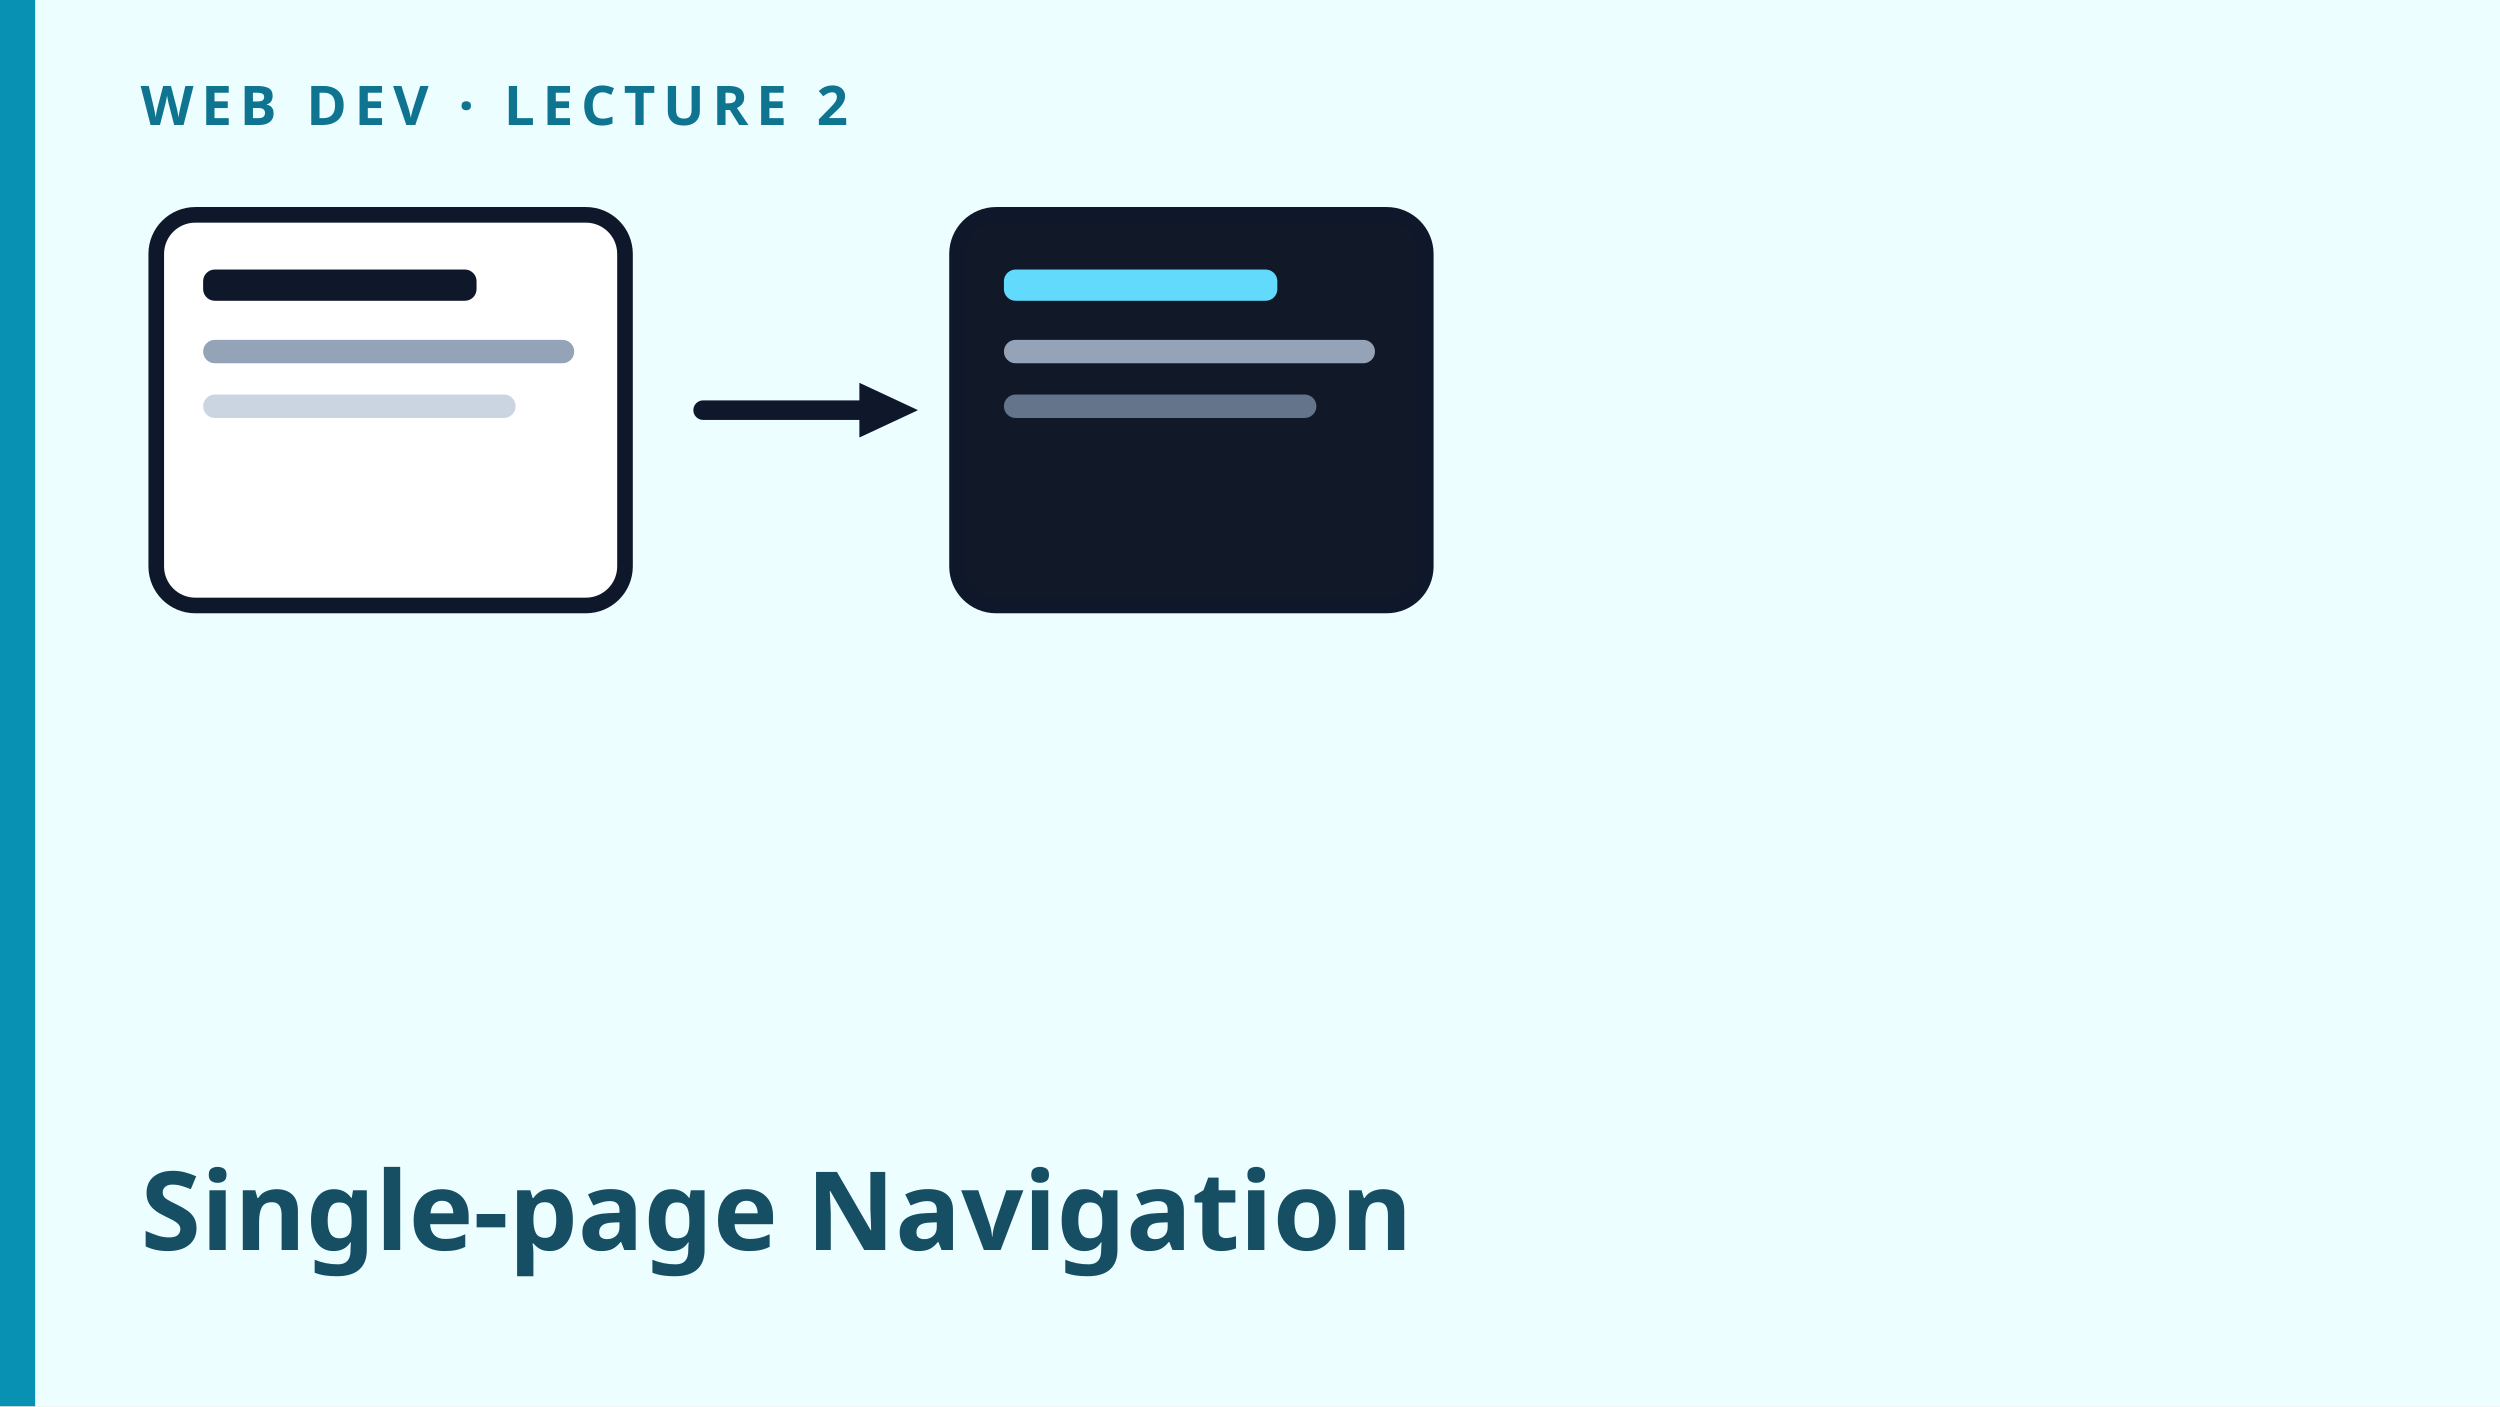
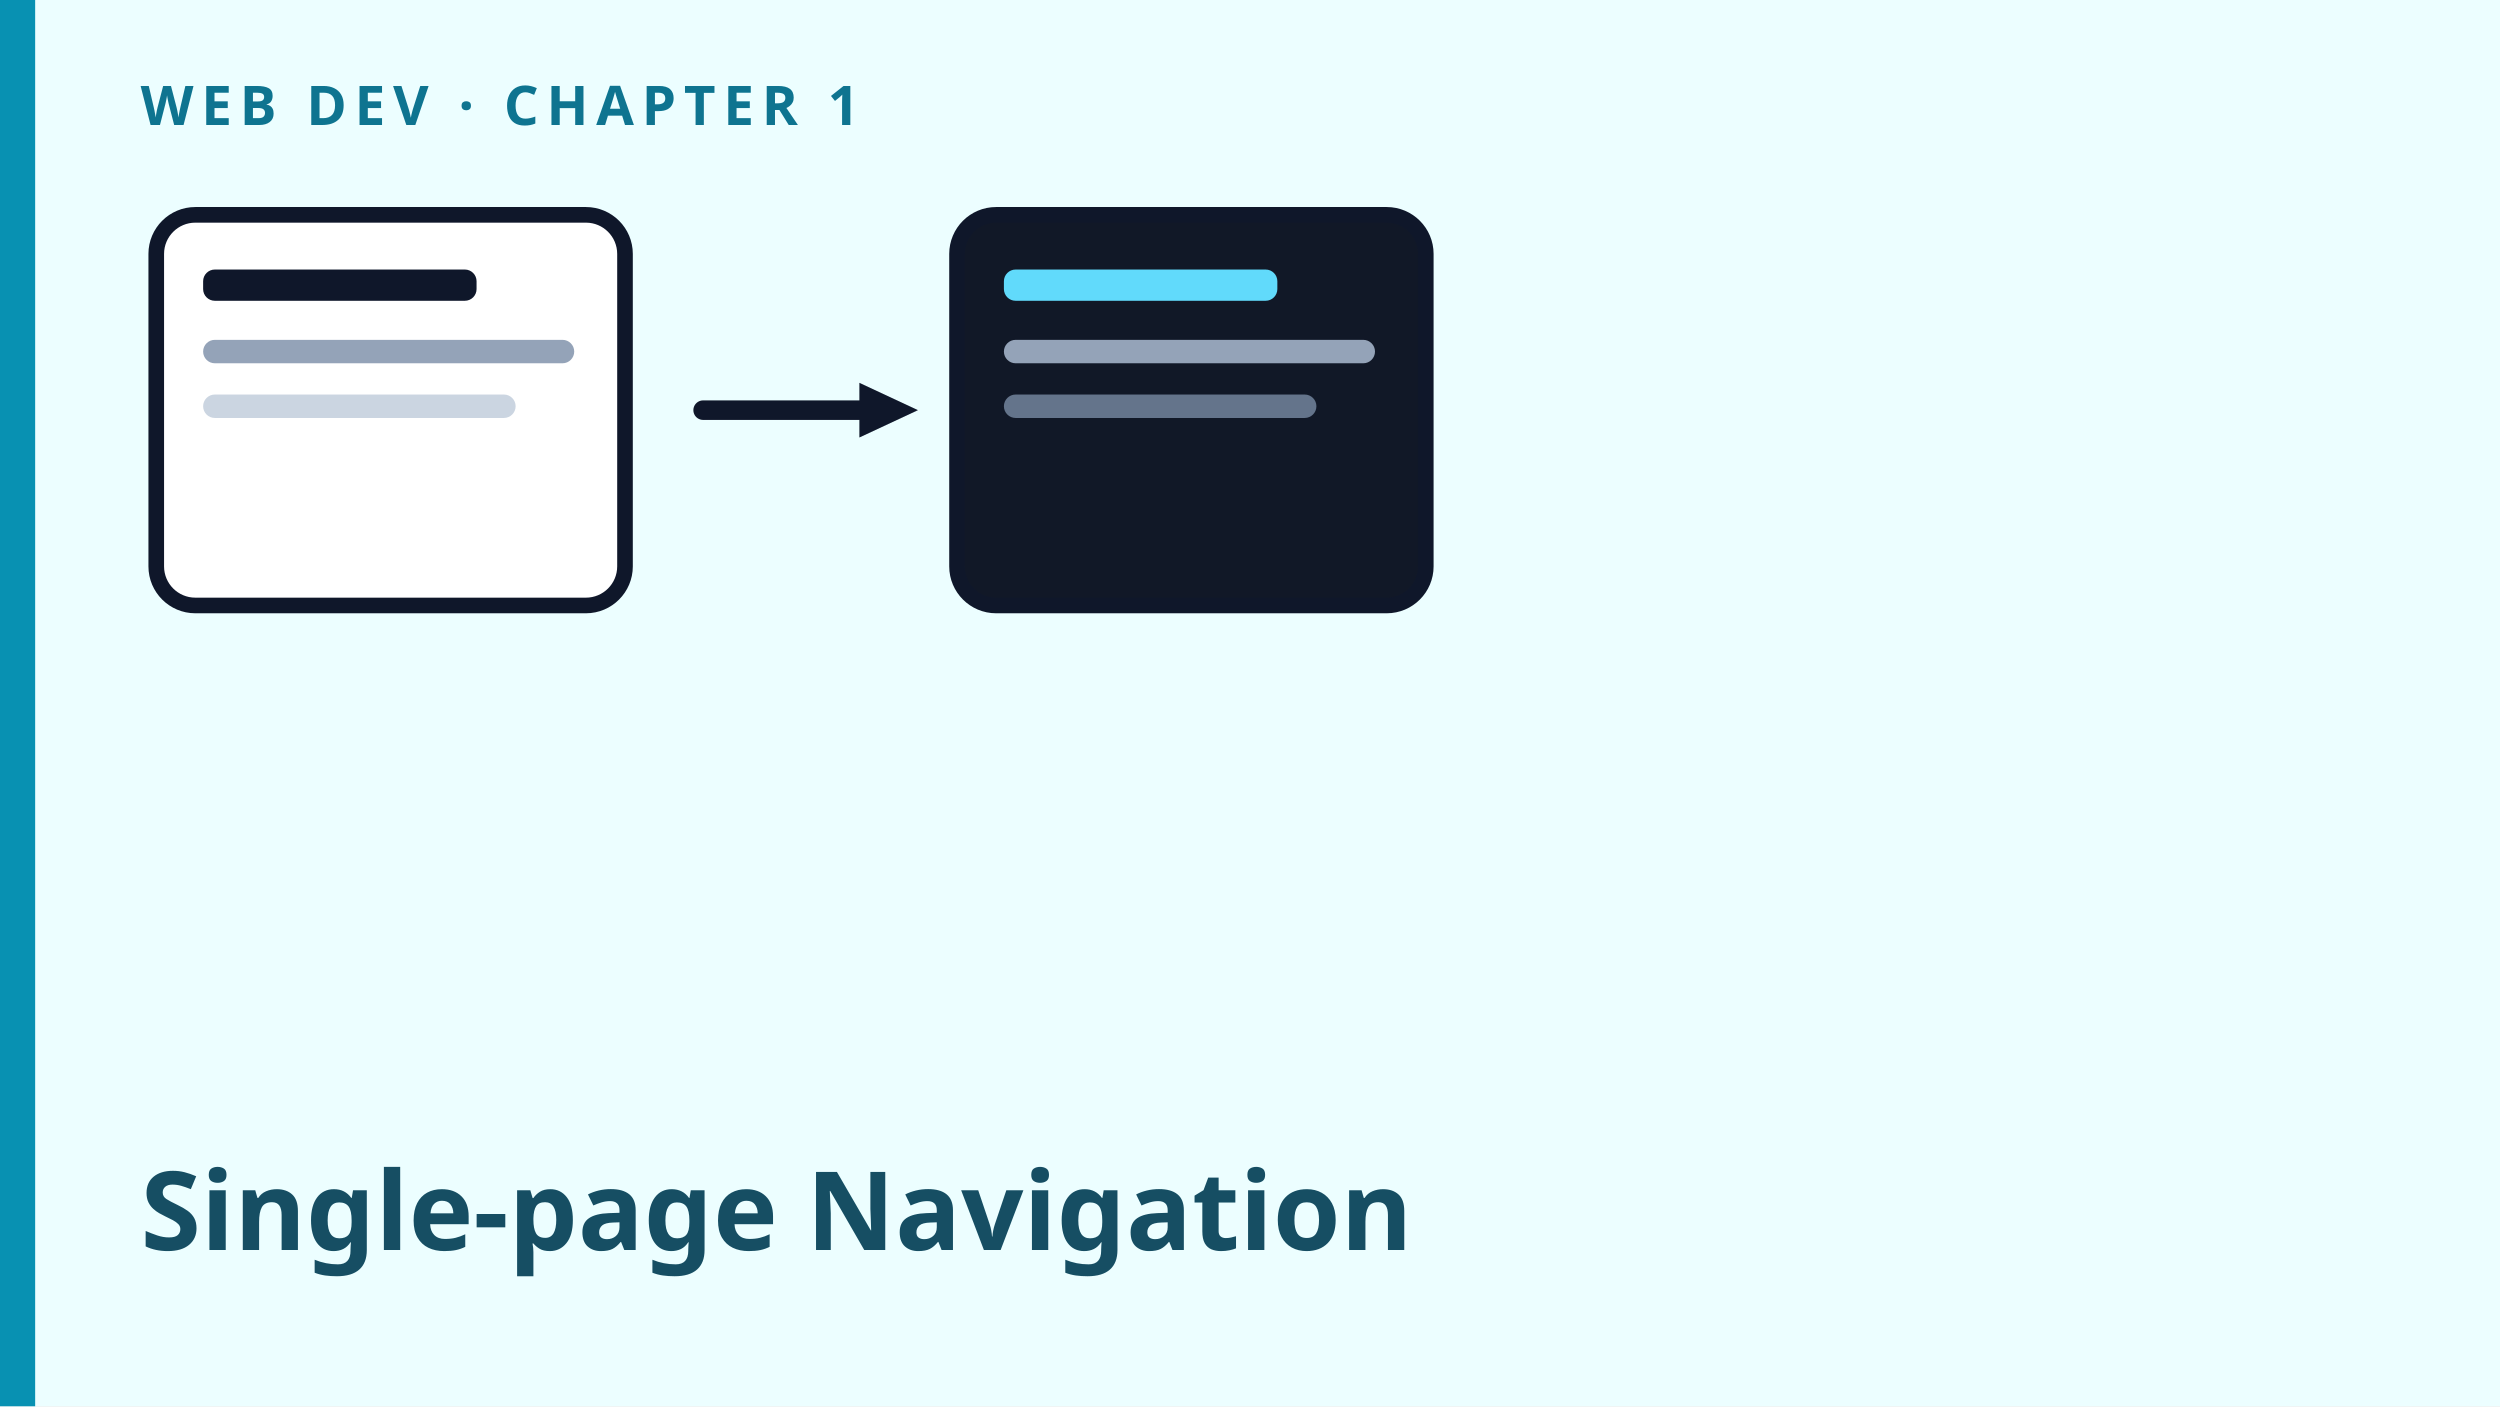
<svg xmlns="http://www.w3.org/2000/svg" viewBox="0 0 1280 720" role="img" aria-labelledby="title">
  <rect width="1280" height="720" fill="#ECFEFF" />
  <rect x="0" y="0" width="18" height="720" fill="#0891B2" />
-   <text x="72" y="64" fill="#0E7490" font-family="ui-sans-serif, system-ui, sans-serif" font-size="28" font-weight="700" letter-spacing="4">WEB DEV · LECTURE 2</text>
+   <text x="72" y="64" fill="#0E7490" font-family="ui-sans-serif, system-ui, sans-serif" font-size="28" font-weight="700" letter-spacing="4">WEB DEV · CHAPTER 1</text>
  <g transform="translate(80 110)">
    <rect width="240" height="200" rx="20" fill="#fff" stroke="#0F172A" stroke-width="8" />
    <rect x="24" y="28" width="140" height="16" rx="6" fill="#0F172A" />
    <rect x="24" y="64" width="190" height="12" rx="6" fill="#94A3B8" />
    <rect x="24" y="92" width="160" height="12" rx="6" fill="#CBD5E1" />
    <path d="M280 100h80" stroke="#0F172A" stroke-width="10" stroke-linecap="round" />
    <polygon points="360,86 390,100 360,114" fill="#0F172A" />
    <rect x="410" y="0" width="240" height="200" rx="20" fill="#111827" stroke="#0F172A" stroke-width="8" />
    <rect x="434" y="28" width="140" height="16" rx="6" fill="#61DAFB" />
    <rect x="434" y="64" width="190" height="12" rx="6" fill="#94A3B8" />
    <rect x="434" y="92" width="160" height="12" rx="6" fill="#64748B" />
  </g>
  <text x="72" y="640" fill="#164E63" font-family="ui-sans-serif, system-ui, sans-serif" font-size="56" font-weight="800">Single-page Navigation</text>
</svg>
